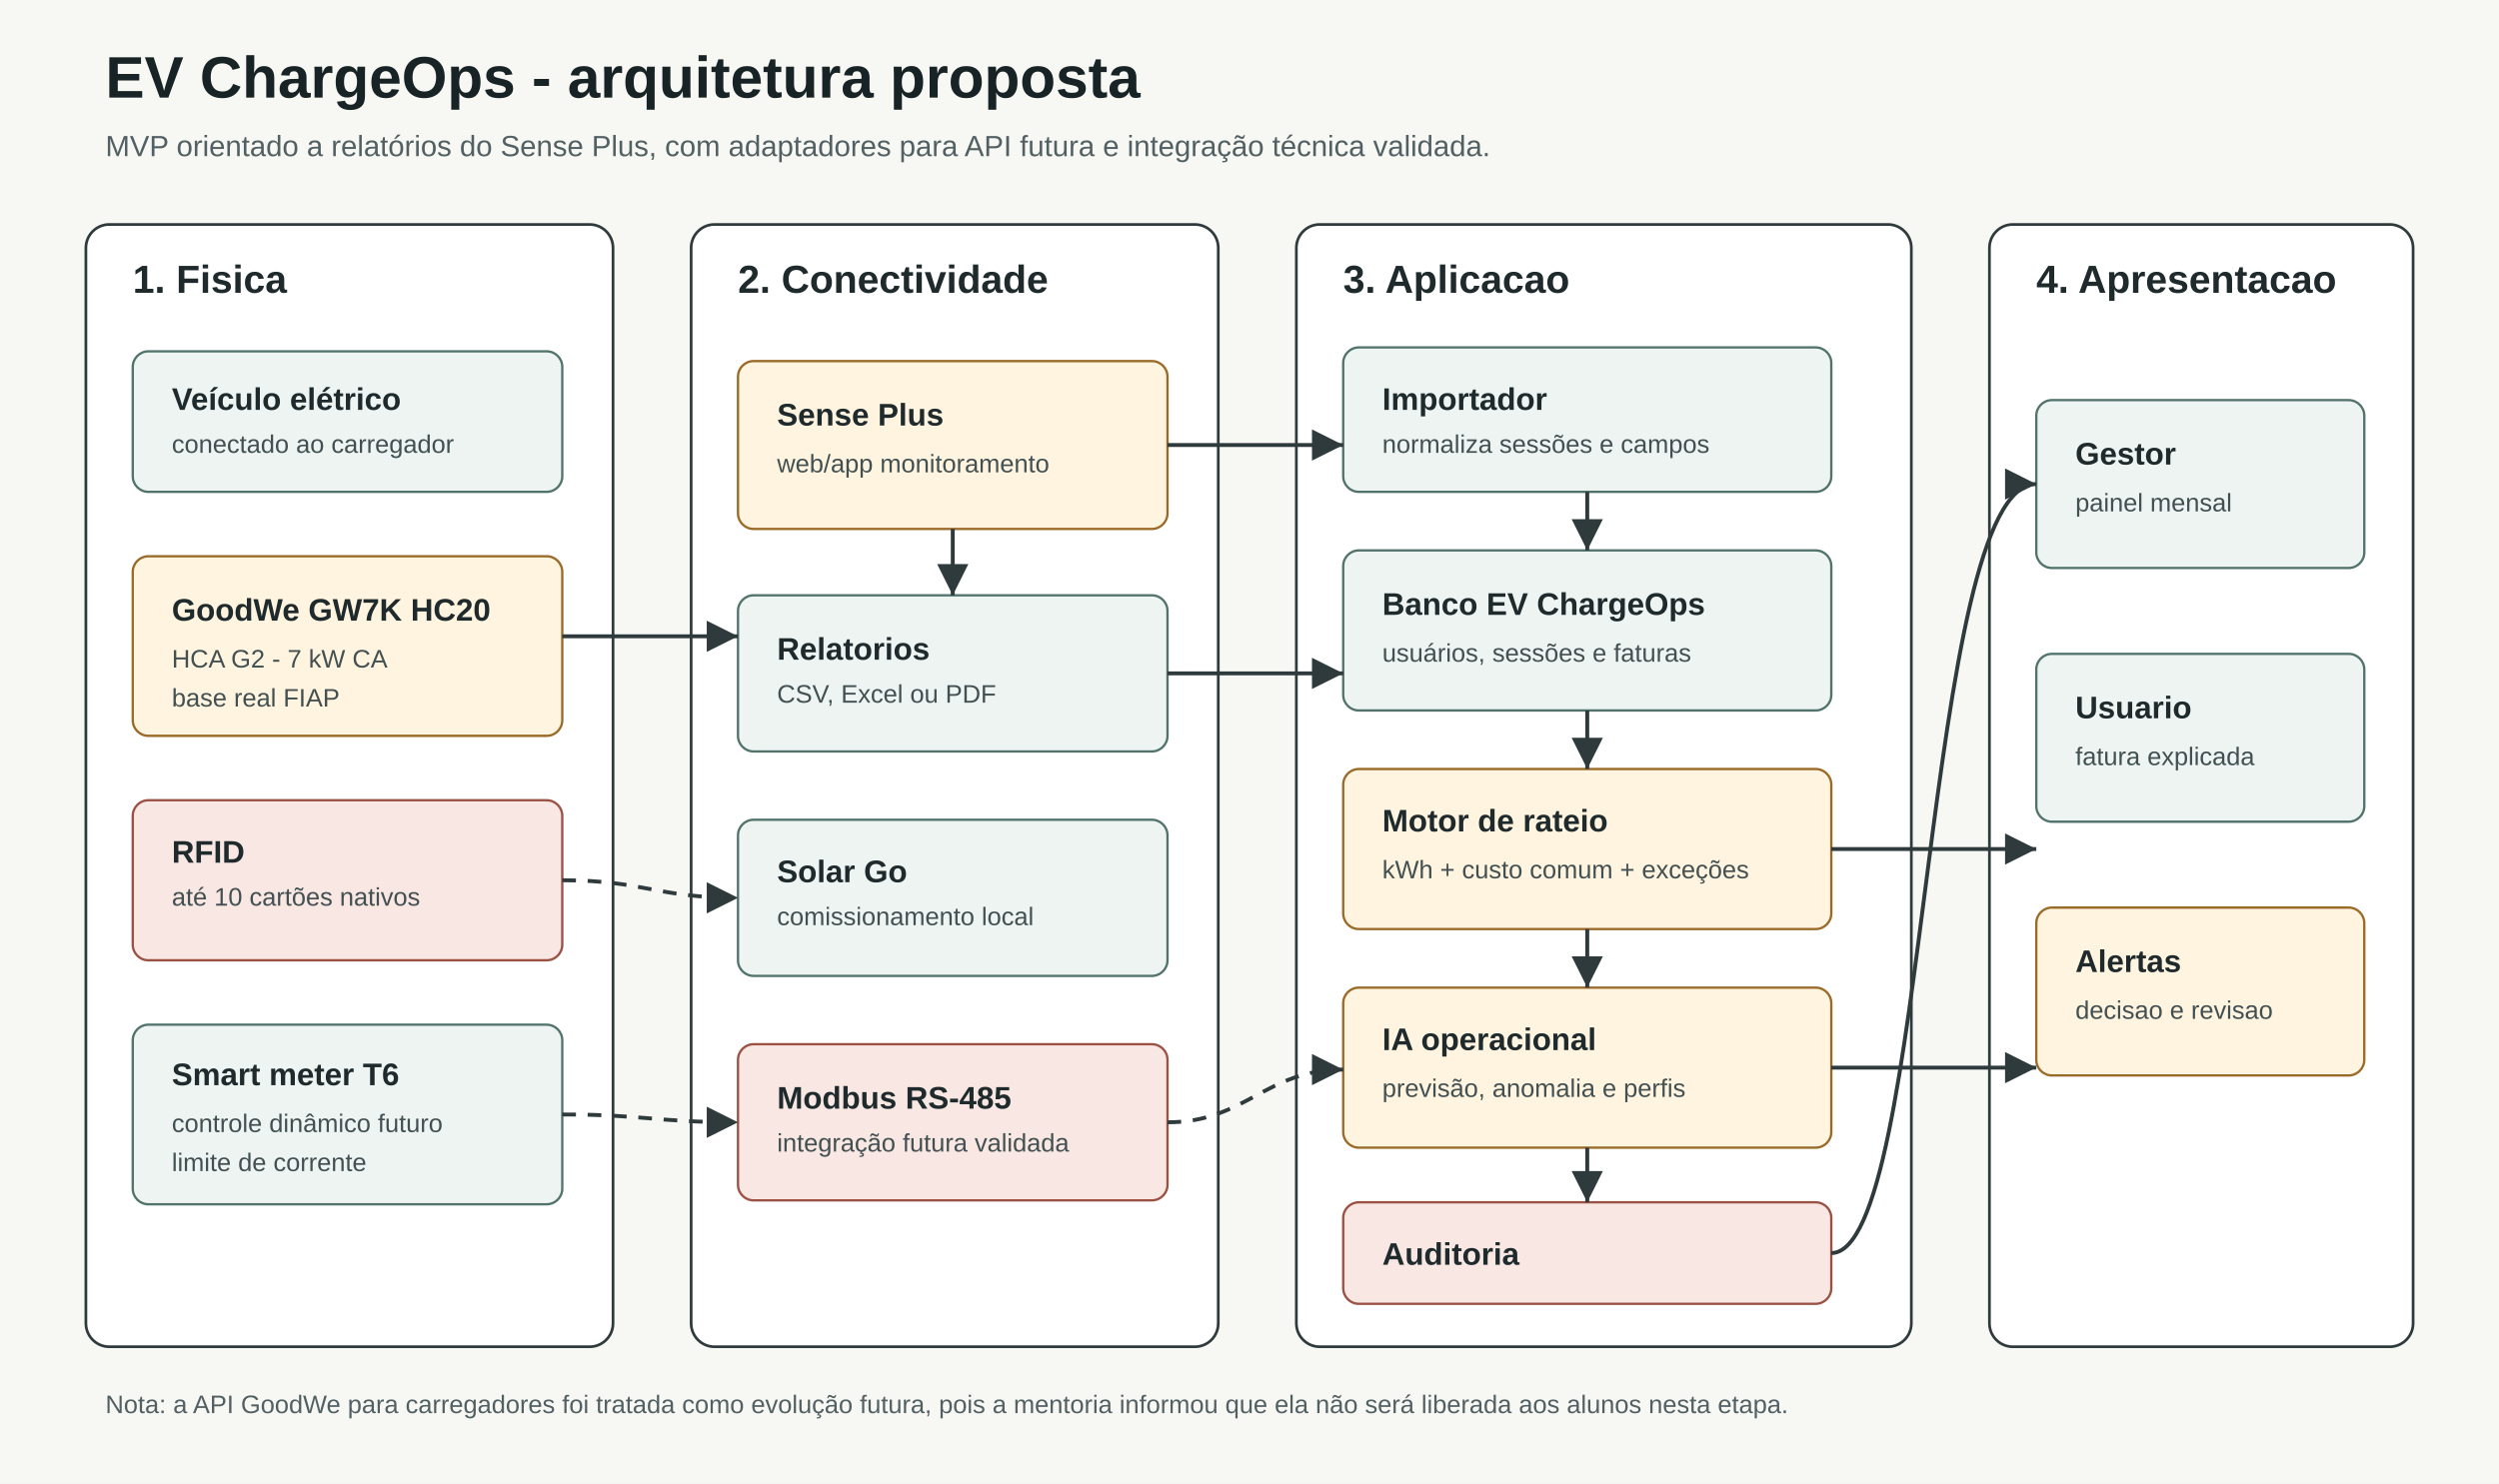
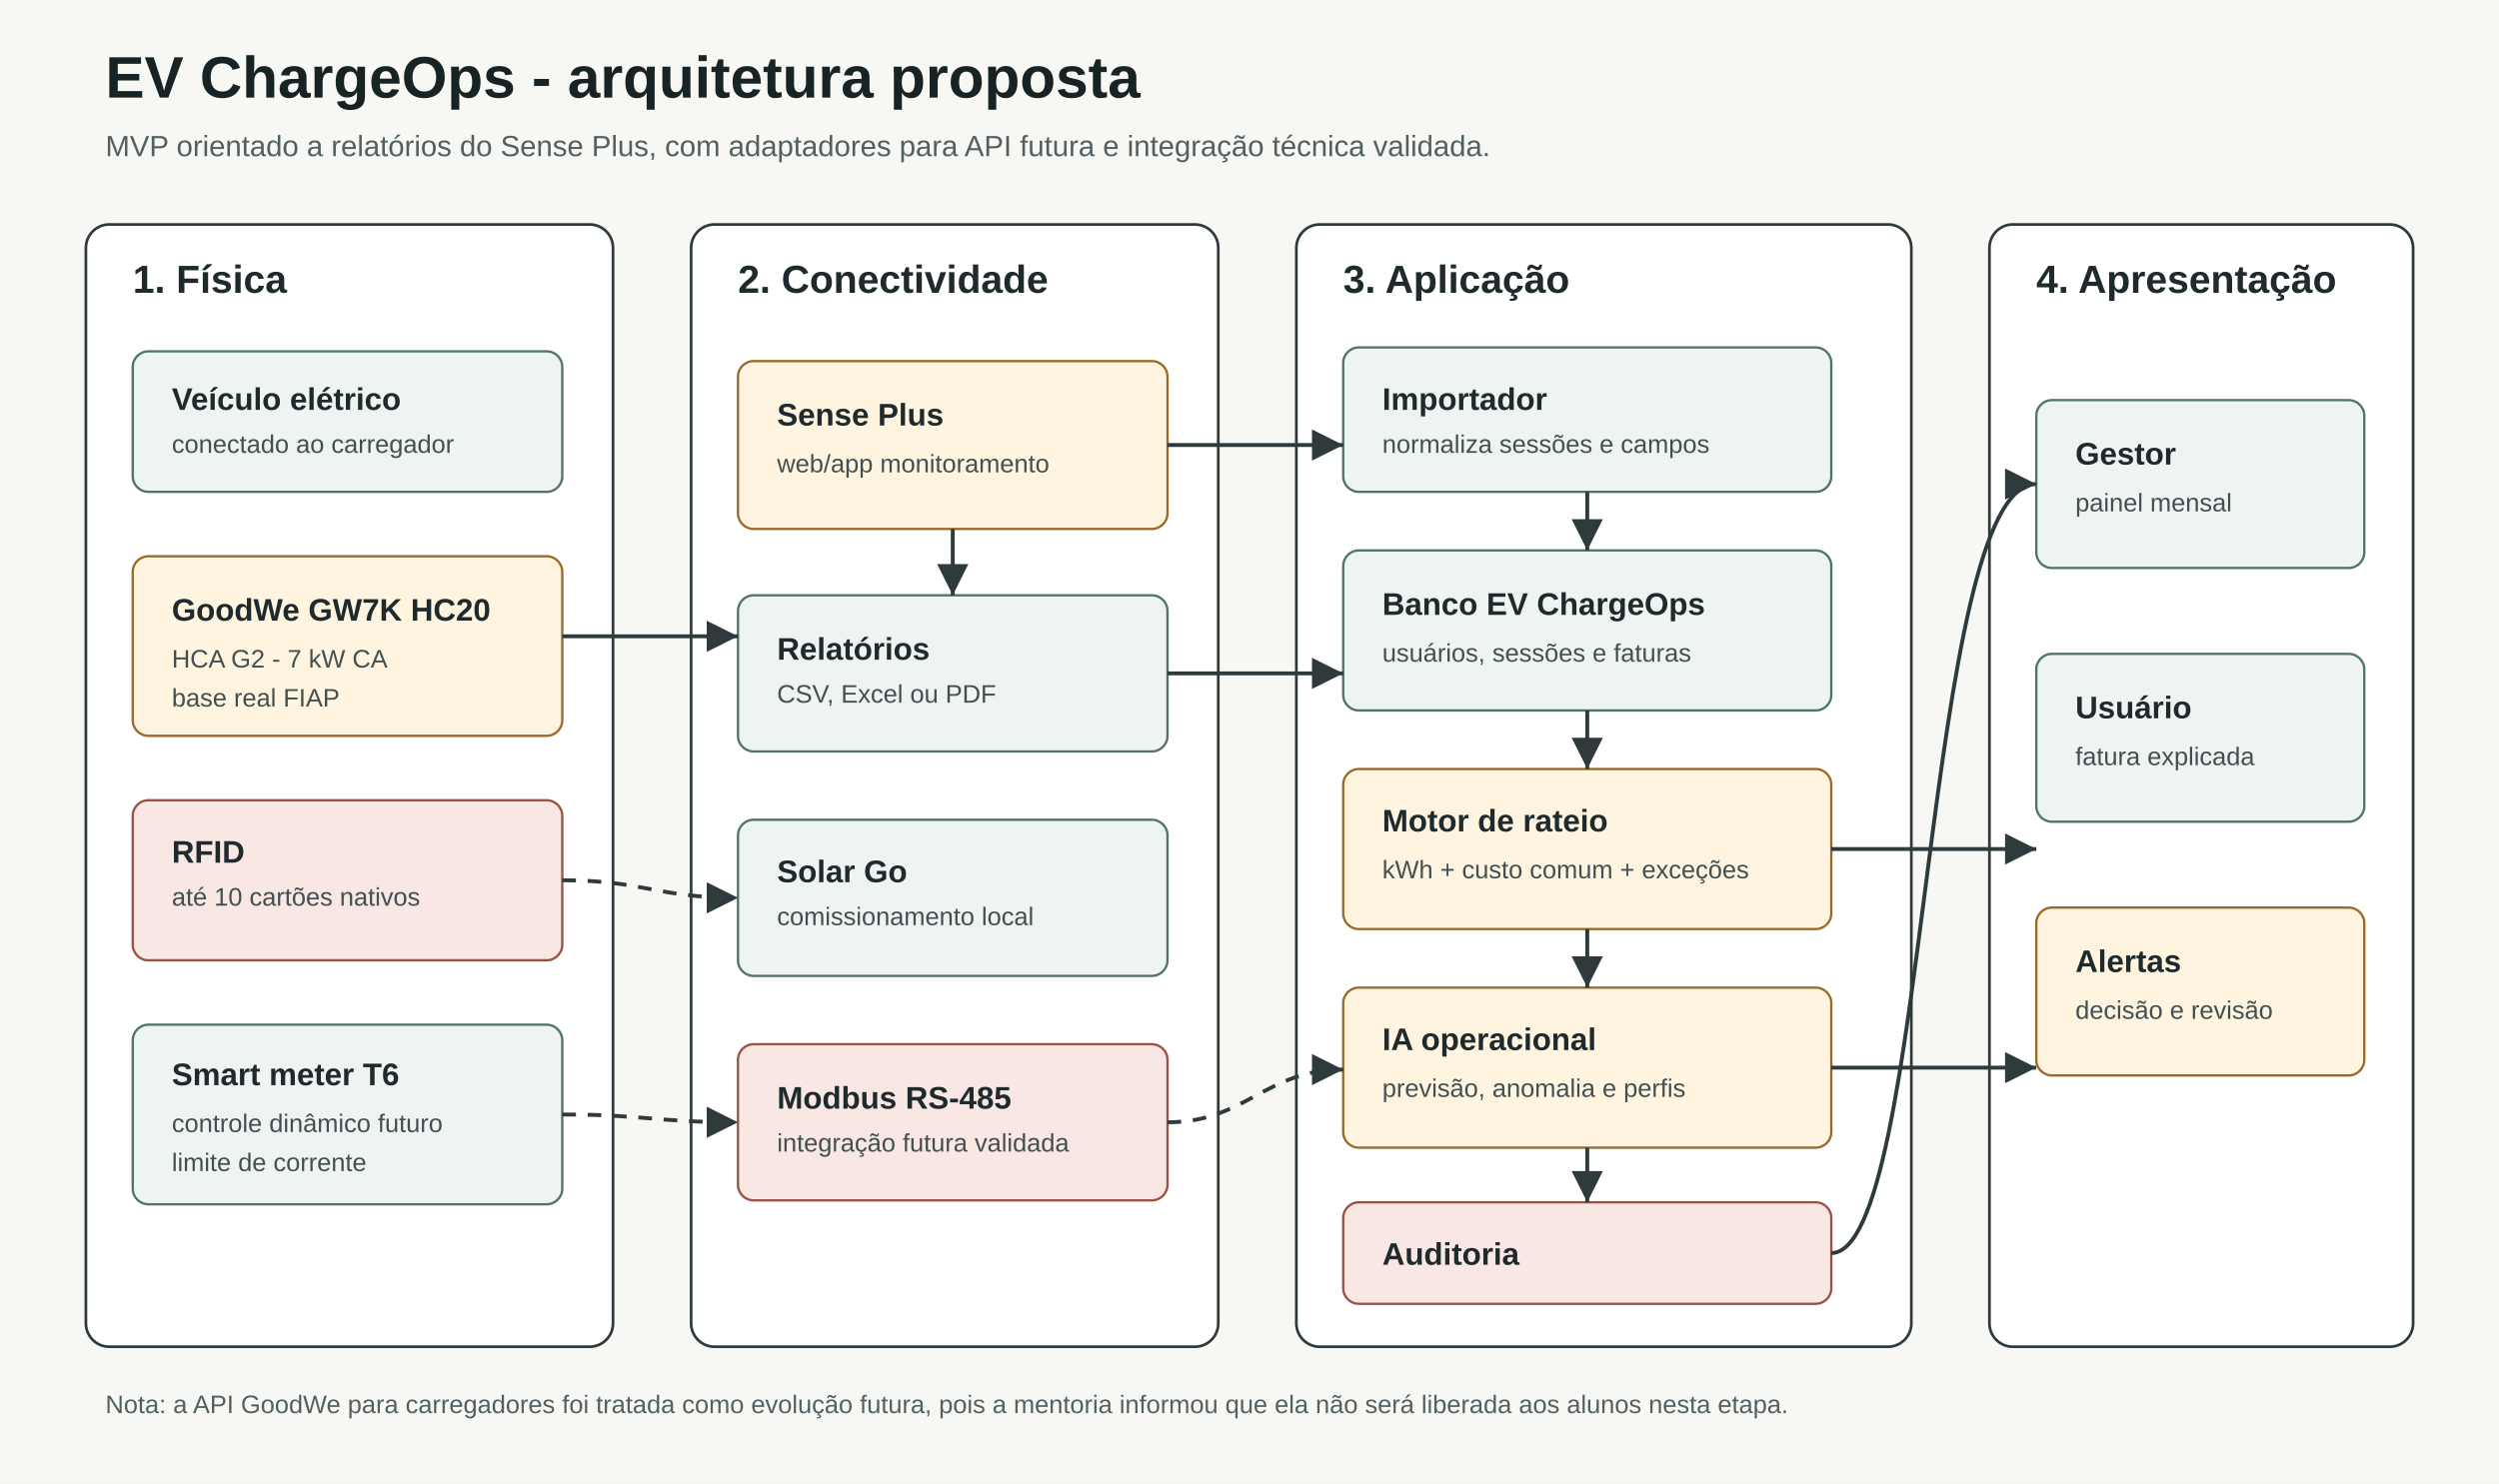
<svg xmlns="http://www.w3.org/2000/svg" width="1280" height="760" viewBox="0 0 1280 760" role="img" aria-labelledby="title desc">
  <defs>
    <style>
      .bg { fill: #f7f8f3; }
      .layer { fill: #ffffff; stroke: #2f3a3d; stroke-width: 1.4; }
      .layer-title { fill: #1f2a2d; font: 700 20px Arial, sans-serif; }
      .box { fill: #edf4f2; stroke: #52736c; stroke-width: 1.2; rx: 8; }
      .box-alt { fill: #fff4df; stroke: #9a6a28; stroke-width: 1.2; rx: 8; }
      .box-risk { fill: #f8e7e2; stroke: #9b5144; stroke-width: 1.2; rx: 8; }
      .label { fill: #1f2a2d; font: 600 16px Arial, sans-serif; }
      .small { fill: #435052; font: 13px Arial, sans-serif; }
      .arrow { stroke: #2f3a3d; stroke-width: 2; fill: none; marker-end: url(#arrow); }
      .dash { stroke-dasharray: 7 6; }
    </style>
    <marker id="arrow" markerWidth="12" markerHeight="12" refX="10" refY="6" orient="auto">
      <path d="M2,2 L10,6 L2,10 Z" fill="#2f3a3d" />
    </marker>
  </defs>
  <rect class="bg" x="0" y="0" width="1280" height="760" />
  <text x="54" y="50" fill="#182326" font-family="Arial, sans-serif" font-size="30" font-weight="700">EV ChargeOps - arquitetura proposta</text>
  <text x="54" y="80" fill="#526064" font-family="Arial, sans-serif" font-size="15">MVP orientado a relatórios do Sense Plus, com adaptadores para API futura e integração técnica validada.</text>
  <rect class="layer" x="44" y="115" width="270" height="575" rx="12" />
-   <text class="layer-title" x="68" y="150">1. Fisica</text>
+   <text class="layer-title" x="68" y="150">1. Física</text>
  <rect class="box" x="68" y="180" width="220" height="72" />
  <text class="label" x="88" y="210">Veículo elétrico</text>
  <text class="small" x="88" y="232">conectado ao carregador</text>
  <rect class="box-alt" x="68" y="285" width="220" height="92" />
  <text class="label" x="88" y="318">GoodWe GW7K HC20</text>
  <text class="small" x="88" y="342">HCA G2 - 7 kW CA</text>
  <text class="small" x="88" y="362">base real FIAP</text>
  <rect class="box-risk" x="68" y="410" width="220" height="82" />
  <text class="label" x="88" y="442">RFID</text>
  <text class="small" x="88" y="464">até 10 cartões nativos</text>
  <rect class="box" x="68" y="525" width="220" height="92" />
  <text class="label" x="88" y="556">Smart meter T6</text>
  <text class="small" x="88" y="580">controle dinâmico futuro</text>
  <text class="small" x="88" y="600">limite de corrente</text>
  <rect class="layer" x="354" y="115" width="270" height="575" rx="12" />
  <text class="layer-title" x="378" y="150">2. Conectividade</text>
  <rect class="box-alt" x="378" y="185" width="220" height="86" />
  <text class="label" x="398" y="218">Sense Plus</text>
  <text class="small" x="398" y="242">web/app monitoramento</text>
  <rect class="box" x="378" y="305" width="220" height="80" />
-   <text class="label" x="398" y="338">Relatorios</text>
+   <text class="label" x="398" y="338">Relatórios</text>
  <text class="small" x="398" y="360">CSV, Excel ou PDF</text>
  <rect class="box" x="378" y="420" width="220" height="80" />
  <text class="label" x="398" y="452">Solar Go</text>
  <text class="small" x="398" y="474">comissionamento local</text>
  <rect class="box-risk" x="378" y="535" width="220" height="80" />
  <text class="label" x="398" y="568">Modbus RS-485</text>
  <text class="small" x="398" y="590">integração futura validada</text>
  <rect class="layer" x="664" y="115" width="315" height="575" rx="12" />
-   <text class="layer-title" x="688" y="150">3. Aplicacao</text>
+   <text class="layer-title" x="688" y="150">3. Aplicação</text>
  <rect class="box" x="688" y="178" width="250" height="74" />
  <text class="label" x="708" y="210">Importador</text>
  <text class="small" x="708" y="232">normaliza sessões e campos</text>
  <rect class="box" x="688" y="282" width="250" height="82" />
  <text class="label" x="708" y="315">Banco EV ChargeOps</text>
  <text class="small" x="708" y="339">usuários, sessões e faturas</text>
  <rect class="box-alt" x="688" y="394" width="250" height="82" />
  <text class="label" x="708" y="426">Motor de rateio</text>
  <text class="small" x="708" y="450">kWh + custo comum + exceções</text>
  <rect class="box-alt" x="688" y="506" width="250" height="82" />
  <text class="label" x="708" y="538">IA operacional</text>
  <text class="small" x="708" y="562">previsão, anomalia e perfis</text>
  <rect class="box-risk" x="688" y="616" width="250" height="52" />
  <text class="label" x="708" y="648">Auditoria</text>
  <rect class="layer" x="1019" y="115" width="217" height="575" rx="12" />
-   <text class="layer-title" x="1043" y="150">4. Apresentacao</text>
+   <text class="layer-title" x="1043" y="150">4. Apresentação</text>
  <rect class="box" x="1043" y="205" width="168" height="86" />
  <text class="label" x="1063" y="238">Gestor</text>
  <text class="small" x="1063" y="262">painel mensal</text>
  <rect class="box" x="1043" y="335" width="168" height="86" />
-   <text class="label" x="1063" y="368">Usuario</text>
+   <text class="label" x="1063" y="368">Usuário</text>
  <text class="small" x="1063" y="392">fatura explicada</text>
  <rect class="box-alt" x="1043" y="465" width="168" height="86" />
  <text class="label" x="1063" y="498">Alertas</text>
-   <text class="small" x="1063" y="522">decisao e revisao</text>
+   <text class="small" x="1063" y="522">decisão e revisão</text>
  <path class="arrow" d="M288 326 H378" />
  <path class="arrow" d="M598 228 H688" />
  <path class="arrow" d="M488 271 V305" />
  <path class="arrow" d="M598 345 H688" />
  <path class="arrow" d="M813 252 V282" />
  <path class="arrow" d="M813 364 V394" />
  <path class="arrow" d="M813 476 V506" />
  <path class="arrow" d="M813 588 V616" />
  <path class="arrow" d="M938 435 H1043" />
  <path class="arrow" d="M938 642 C988 642 985 248 1043 248" />
  <path class="arrow" d="M938 547 H1043" />
  <path class="arrow dash" d="M288 571 C330 571 336 575 378 575" />
  <path class="arrow dash" d="M288 451 C330 451 336 460 378 460" />
  <path class="arrow dash" d="M598 575 C638 575 648 548 688 548" />
  <text x="54" y="724" fill="#526064" font-family="Arial, sans-serif" font-size="13">Nota: a API GoodWe para carregadores foi tratada como evolução futura, pois a mentoria informou que ela não será liberada aos alunos nesta etapa.</text>
</svg>
